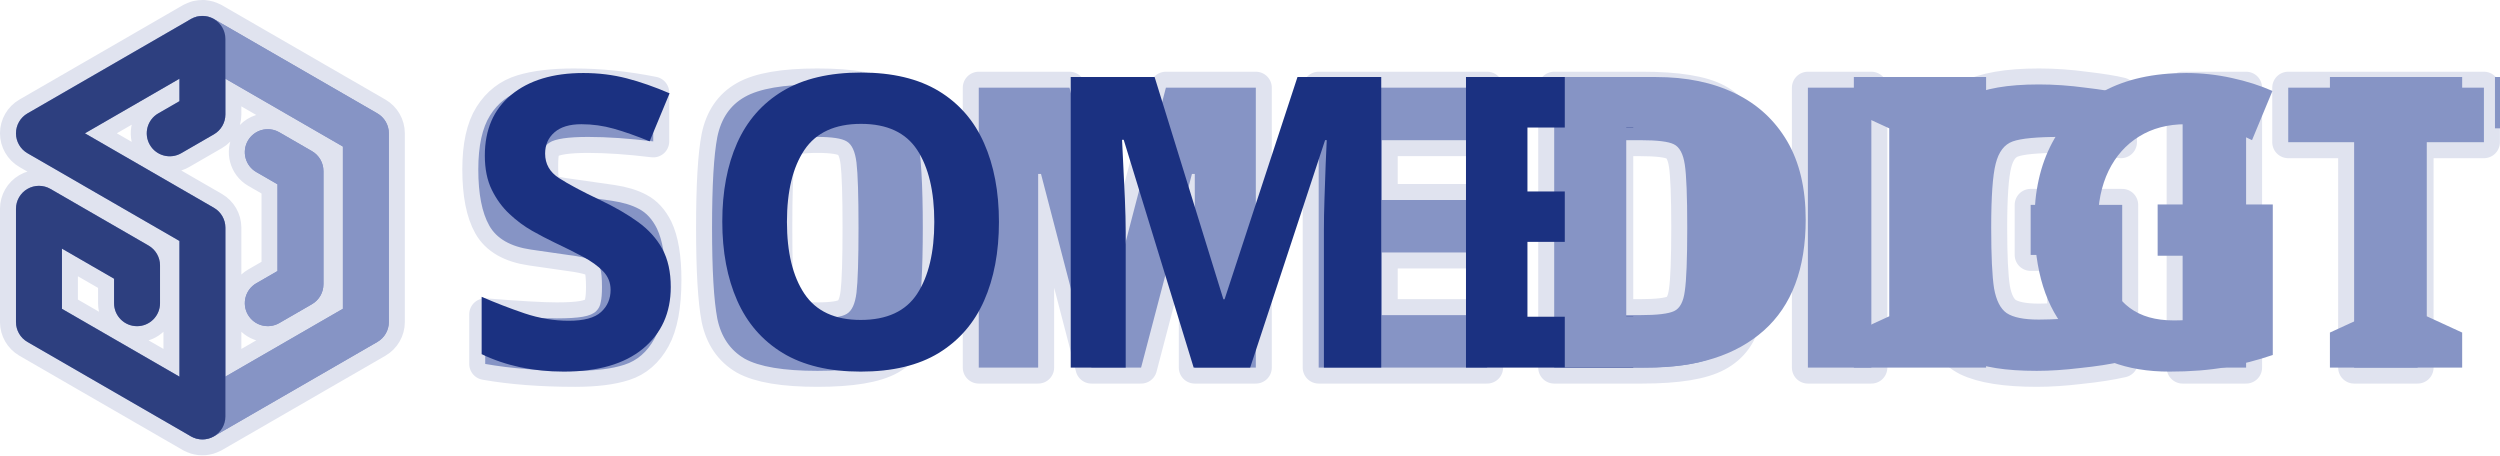
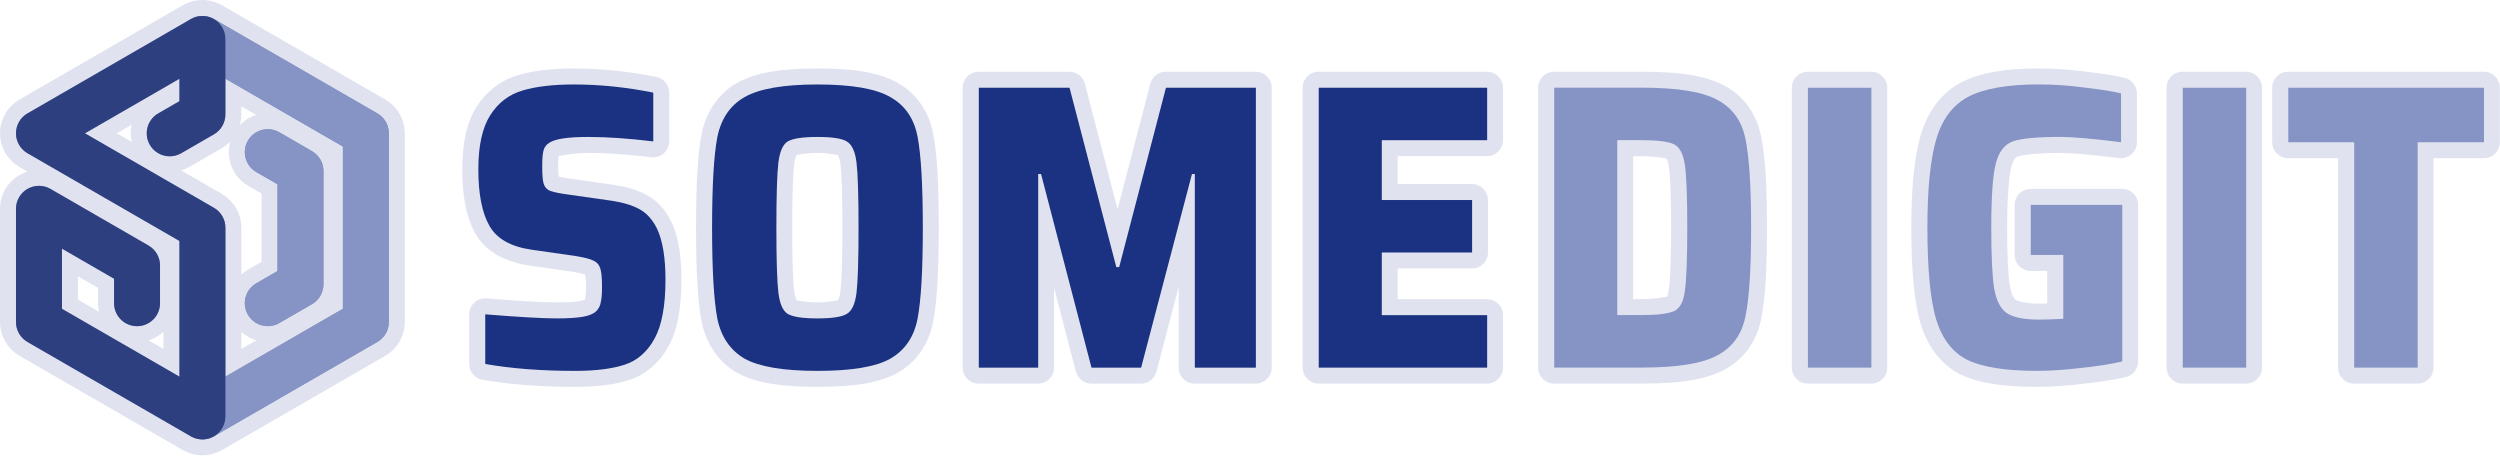
<svg xmlns="http://www.w3.org/2000/svg" width="300" height="54.639" version="1.1" viewBox="0 0 79.376 14.456">
  <g transform="matrix(.23973 0 0 .23973 -29.905 -40.119)">
-     <g transform="translate(-46.767 -74.777)" stroke-linecap="round" stroke-linejoin="round">
+     <g transform="translate(-46.767,-74.777)" stroke-linecap="round" stroke-linejoin="round">
      <path transform="matrix(.26458 0 0 .26458 112.58 160)" d="m324.6 318.39a11.501 11.501 0 0 0-0.654 0.031 11.5 11.5 0 0 0-1.086 0.051 11.501 11.501 0 0 0-1.103 0.182 11.5 11.5 0 0 0-0.678 0.111 11.5 11.5 0 0 0-0.396 0.148 11.501 11.501 0 0 0-1.047 0.396 11.5 11.5 0 0 0-0.986 0.449 11.501 11.501 0 0 0-0.346 0.158l-81.828 47.244a11.501 11.501 0 0 0 0 19.916l76.078 43.922v67.936l-58.826-33.963v-30.141l15.479 8.939 10.615 6.127v12.262a11.5 11.5 0 0 0 11.502 11.5 11.5 11.5 0 0 0 11.5-11.5v-18.898a11.501 11.501 0 0 0-5.75-9.959l-16.365-9.447-32.732-18.898a11.501 11.501 0 0 0-17.25 9.959v56.691a11.501 11.501 0 0 0 5.75 9.959l81.828 47.244a11.501 11.501 0 0 0 0.355 0.162 11.5 11.5 0 0 0 0.945 0.432 11.501 11.501 0 0 0 1.105 0.416 11.5 11.5 0 0 0 1.004 0.244 11.501 11.501 0 0 0 1.166 0.191 11.5 11.5 0 0 0 1.049 0.051 11.501 11.501 0 0 0 1.15-0.037 11.5 11.5 0 0 0 1.062-0.152 11.501 11.501 0 0 0 1.127-0.264 11.5 11.5 0 0 0 0.99-0.344 11.501 11.501 0 0 0 1.059-0.479 11.5 11.5 0 0 0 0.488-0.221l81.828-47.244a11.501 11.501 0 0 0 5.75-9.959v-94.486a11.501 11.501 0 0 0-5.75-9.959l-81.828-47.244a11.5 11.5 0 0 0-0.492-0.223 11.501 11.501 0 0 0-1.041-0.473 11.5 11.5 0 0 0-1.018-0.352 11.501 11.501 0 0 0-1.107-0.258 11.5 11.5 0 0 0-1.072-0.154 11.501 11.501 0 0 0-0.475-0.068zm-12.047 31.402v11.242l-10.615 6.127a11.5 11.5 0 0 0-4.207 15.709 11.5 11.5 0 0 0 15.707 4.207l16.367-9.449a11.501 11.501 0 0 0 5.75-9.957v-17.877l58.826 33.961v81.217l-58.826 33.961v-74.57a11.501 11.501 0 0 0-5.75-9.957l-64.578-37.285zm43.48 25.301a11.5 11.5 0 0 0-9.207 5.725 11.5 11.5 0 0 0 4.207 15.709l10.615 6.127v43.42l-10.615 6.127a11.5 11.5 0 0 0-4.207 15.709 11.5 11.5 0 0 0 15.709 4.207l16.365-9.449a11.501 11.501 0 0 0 5.75-9.957v-56.693a11.501 11.501 0 0 0-5.75-9.957l-16.365-9.449a11.5 11.5 0 0 0-6.502-1.518z" color="#000000" fill="#8694c5" stroke="#e0e3ef" stroke-width="16" style="paint-order:stroke fill markers" />
      <path d="m197.53 244.34a3.043 3.043 0 0 0-1.848 1.418 3.043 3.043 0 0 0 1.113 4.156l20.129 11.621v21.488l-20.129 11.621a3.043 3.043 0 0 0-1.113 4.156 3.043 3.043 0 0 0 4.156 1.113l21.65-12.5a3.043 3.043 0 0 0 1.522-2.635v-25a3.043 3.043 0 0 0-1.522-2.635l-21.65-12.5a3.043 3.043 0 0 0-2.309-0.305zm10.969 15.305a3.043 3.043 0 0 0-4.156 1.113 3.043 3.043 0 0 0 1.113 4.156l2.809 1.621v11.488l-2.809 1.621a3.043 3.043 0 0 0-1.113 4.156 3.043 3.043 0 0 0 4.156 1.113l4.33-2.5a3.043 3.043 0 0 0 1.522-2.635v-15a3.043 3.043 0 0 0-1.522-2.635z" color="#000000" fill="#8694c5" style="-inkscape-stroke:none;paint-order:stroke fill markers" />
      <path d="m196.8 244.65-21.65 12.5a3.043 3.043 0 0 0 0 5.269l20.129 11.621v17.975l-15.564-8.986v-7.975l4.096 2.365 2.809 1.621v3.244a3.043 3.043 0 0 0 3.043 3.043 3.043 3.043 0 0 0 3.043-3.043v-5a3.043 3.043 0 0 0-1.522-2.635l-12.99-7.5a3.043 3.043 0 0 0-4.564 2.635v15a3.043 3.043 0 0 0 1.522 2.635l21.65 12.5a3.043 3.043 0 0 0 4.564-2.635v-25a3.043 3.043 0 0 0-1.522-2.635l-17.086-9.865 12.521-7.231v2.975l-2.809 1.621a3.043 3.043 0 0 0-1.113 4.156 3.043 3.043 0 0 0 4.156 1.113l4.33-2.5a3.043 3.043 0 0 0 1.522-2.635v-10a3.043 3.043 0 0 0-4.564-2.635z" color="#000000" fill="#2d3f7f" style="-inkscape-stroke:none;paint-order:stroke fill markers" />
    </g>
-     <g>
-       <path transform="matrix(.26458 0 0 .26458 112.58 160)" d="m333.26 70.047c-10.454 0-19.077 1.018-25.865 3.055-6.788 2.037-12.151 6.176-16.088 12.422-3.937 6.245-5.906 15.274-5.906 27.086 0 12.219 1.832 21.589 5.498 28.105 3.666 6.517 10.658 10.522 20.977 12.016l22.605 3.258c4.073 0.679 6.926 1.426 8.555 2.24 1.765 0.815 2.918 2.171 3.461 4.072 0.543 1.765 0.814 4.819 0.814 9.164 0 3.258-0.202 5.77-0.609 7.535-0.272 1.765-1.018 3.259-2.24 4.481-1.358 1.358-3.598 2.308-6.721 2.852-3.123 0.543-7.469 0.814-13.035 0.814-7.06 0-19.006-0.677-35.842-2.035v24.846c13.034 2.308 28.037 3.461 45.008 3.461 10.183 0 18.395-1.018 24.641-3.055 6.381-2.037 11.405-6.38 15.07-13.033 3.666-6.653 5.5-16.496 5.5-29.529 0-11.133-1.426-19.688-4.277-25.662-2.308-4.616-5.295-7.873-8.961-9.773-3.53-1.901-8.011-3.26-13.441-4.074l-24.234-3.461c-3.53-0.543-6.042-1.155-7.535-1.834-1.358-0.815-2.241-2.037-2.648-3.666-0.407-1.629-0.609-4.412-0.609-8.35 0-3.53 0.202-6.109 0.609-7.738 0.407-1.765 1.427-3.124 3.057-4.074 2.851-1.901 9.299-2.85 19.346-2.85 9.504 0 20.365 0.747 32.584 2.24v-24.439c-13.577-2.715-26.813-4.072-39.711-4.072zm121.9 0c-16.971 0-29.124 2.104-36.455 6.312-7.196 4.073-11.744 10.727-13.645 19.959-1.765 9.097-2.648 24.234-2.648 45.414 0 21.18 0.883 36.387 2.648 45.619 1.901 9.097 6.449 15.748 13.645 19.957 7.332 4.073 19.484 6.109 36.455 6.109 17.107 0 29.257-2.036 36.453-6.109 7.332-4.209 11.88-10.861 13.645-19.957 1.765-9.097 2.648-24.303 2.648-45.619 0-21.316-0.883-36.523-2.648-45.619-1.765-9.097-6.313-15.681-13.645-19.754-7.196-4.209-19.346-6.312-36.453-6.312zm611.39 0c-15.613 0-27.358 2.036-35.232 6.109-7.739 4.073-13.101 11.133-16.088 21.18-2.987 10.047-4.481 24.846-4.481 44.396 0 20.501 1.426 35.708 4.277 45.619 2.987 9.911 8.213 16.767 15.68 20.568 7.603 3.666 19.213 5.498 34.826 5.498 6.653 0 13.916-0.475 21.791-1.426 8.01-0.815 15.003-1.9 20.977-3.258v-78.406h-45.822v25.049h16.291v31.975c-4.888 0.272-8.96 0.406-12.219 0.406-7.467 0-12.83-1.085-16.088-3.258-3.123-2.172-5.228-6.314-6.314-12.424-0.95-6.11-1.426-16.224-1.426-30.344 0-15.478 0.747-26.137 2.24-31.975 1.493-5.974 4.346-9.706 8.555-11.199 4.209-1.494 12.083-2.24 23.623-2.24 6.245 0 16.429 0.881 30.549 2.647v-24.438c-3.802-0.95-9.708-1.901-17.719-2.852-8.01-1.086-15.817-1.629-23.42-1.629zm-530.63 1.629v140.11h29.732v-96.939h1.426l25.254 96.939h24.846l25.455-96.939h1.426v96.939h30.549v-140.11h-45.008l-23.42 89.811h-1.426l-23.42-89.811zm170.16 0v140.11h84.312v-26.271h-52.746v-31.363h45.211v-26.27h-45.211v-29.938h52.746v-26.271zm117.89 0v140.11h43.99c17.65 0 30.208-2.036 37.676-6.109 7.603-4.073 12.286-10.59 14.051-19.551 1.901-8.961 2.852-23.76 2.852-44.396s-0.951-35.436-2.852-44.396c-1.765-8.961-6.448-15.478-14.051-19.551-7.467-4.073-20.026-6.109-37.676-6.109zm126.99 0v140.11h31.77v-140.11zm187.59 0v140.11h31.77v-140.11zm52.859 0v27.289h32.99v112.82h31.772v-112.82h33.195v-27.289zm-736.25 24.643c7.332 0 12.218 0.747 14.662 2.24 2.58 1.494 4.208 5.023 4.887 10.59 0.679 5.566 1.02 16.428 1.02 32.584 0 16.156-0.341 27.017-1.02 32.584-0.679 5.566-2.307 9.096-4.887 10.59-2.444 1.494-7.331 2.24-14.662 2.24s-12.288-0.747-14.867-2.24c-2.444-1.494-4.005-5.023-4.684-10.59-0.679-5.566-1.02-16.428-1.02-32.584 0-16.156 0.341-27.017 1.02-32.584 0.679-5.566 2.24-9.096 4.684-10.59 2.58-1.494 7.536-2.24 14.867-2.24zm400.38 1.629h11.607c8.418 0 13.986 0.679 16.701 2.037 2.851 1.358 4.683 4.751 5.498 10.182 0.815 5.295 1.223 15.817 1.223 31.566s-0.408 26.339-1.223 31.77c-0.679 5.295-2.444 8.621-5.295 9.979-2.851 1.358-8.487 2.037-16.904 2.037h-11.607z" fill="#8694c5" stop-color="#000000" stroke="#e0e3ef" stroke-linecap="round" stroke-linejoin="round" stroke-width="16" style="-inkscape-stroke:none;font-variant-caps:normal;font-variant-east-asian:normal;font-variant-ligatures:normal;font-variant-numeric:normal;font-variation-settings:normal;paint-order:stroke fill markers" />
-       <text x="186.049" y="216.036" fill="#1b3181" font-family="'Saira SemiCondensed'" font-size="53.883px" font-stretch="semi-condensed" font-weight="600" letter-spacing="1.539px" stroke-width=".308" style="font-variant-caps:normal;font-variant-east-asian:normal;font-variant-ligatures:normal;font-variant-numeric:normal;line-height:1.25" xml:space="preserve">
-         <tspan x="186.049" y="216.036" fill="#1b3181" font-family="'Saira SemiCondensed'" font-size="53.883px" font-stretch="semi-condensed" font-weight="bold" stroke-width=".308" style="font-variant-caps:normal;font-variant-east-asian:normal;font-variant-ligatures:normal;font-variant-numeric:normal">SOME</tspan>
-       </text>
-       <text x="327.145" y="216.036" fill="#8694c5" font-family="'Saira SemiCondensed'" font-size="53.883px" font-stretch="semi-condensed" font-weight="600" letter-spacing="1.539px" stroke-width=".308" style="font-variant-caps:normal;font-variant-east-asian:normal;font-variant-ligatures:normal;font-variant-numeric:normal;line-height:1.25" xml:space="preserve">
-         <tspan x="327.145" y="216.036" fill="#8694c5" font-family="'Saira SemiCondensed'" font-size="53.883px" font-stretch="semi-condensed" font-weight="bold" stroke-width=".308" style="font-variant-caps:normal;font-variant-east-asian:normal;font-variant-ligatures:normal;font-variant-numeric:normal">DIGIT</tspan>
-       </text>
+     <path transform="matrix(1.1037 0 0 1.1037 124.74 167.35)" d="m68.869 8.215c-2.631 0-4.865 0.248-6.752 0.814-2.046 0.614-3.769 1.953-4.928 3.791-1.235 1.958-1.711 4.471-1.711 7.516 0 3.121 0.434 5.669 1.565 7.678 1.225 2.178 3.593 3.428 6.426 3.838l5.383 0.777c0.809 0.136 1.264 0.291 1.367 0.326 0.016 0.104 0.1 0.612 0.1 1.49 0 0.702-0.056 1.205-0.096 1.375a1.918 1.918 0 0 0-0.027 0.141c-0.009 0.062 0.02-0.007 0.004 0.01 0.104-0.104-0.055 0.058-0.584 0.15-0.559 0.097-1.525 0.166-2.797 0.166-1.57 0-4.423-0.159-8.438-0.482a1.918 1.918 0 0 0-2.072 1.912v5.957a1.918 1.918 0 0 0 1.584 1.889c3.265 0.578 6.968 0.857 11.123 0.857 2.564 0 4.703-0.241 6.49-0.822l2e-3 -2e-3c2.004-0.64 3.642-2.09 4.707-4.023 1.134-2.058 1.557-4.7 1.557-8.004 0-2.833-0.33-5.128-1.213-6.979a1.918 1.918 0 0 0-0.016-0.031c-0.685-1.371-1.677-2.507-2.965-3.18-1.104-0.592-2.383-0.962-3.836-1.18a1.918 1.918 0 0 0-0.014-2e-3l-5.787-0.826c-0.524-0.081-0.679-0.14-0.891-0.199-0.025-0.207-0.072-0.524-0.072-1.225 0-0.692 0.055-1.095 0.08-1.246-0.076 0.082 1.304-0.352 3.519-0.352 2.178 0 4.708 0.171 7.578 0.521a1.918 1.918 0 0 0 2.15-1.902v-5.859a1.918 1.918 0 0 0-1.541-1.881c-3.369-0.674-6.67-1.012-9.896-1.012a1.918 1.918 0 0 0 0-0.002zm29.223 0c-4.224 0-7.378 0.441-9.69 1.766-2.2 1.247-3.659 3.44-4.199 6.064a1.918 1.918 0 0 0-0.006 0.021c-0.476 2.454-0.67 6.121-0.67 11.252 0 5.131 0.196 8.816 0.67 11.295a1.918 1.918 0 0 0 0.006 0.033c0.543 2.597 1.998 4.771 4.18 6.047a1.918 1.918 0 0 0 0.037 0.021c2.307 1.282 5.45 1.705 9.672 1.705 4.253 0 7.39-0.416 9.682-1.713a1.918 1.918 0 0 0 0.012-0.006c2.217-1.273 3.69-3.468 4.197-6.082 0.476-2.455 0.672-6.138 0.672-11.301 0-5.163-0.195-8.847-0.672-11.303-0.506-2.608-1.985-4.792-4.205-6.033-2.295-1.335-5.439-1.768-9.685-1.768zm146.56 0c-3.91 0-6.981 0.466-9.328 1.68a1.918 1.918 0 0 0-0.012 0.006c-2.34 1.232-3.976 3.454-4.801 6.229-0.813 2.734-1.154 6.405-1.154 11.189 0 5.003 0.319 8.751 1.1 11.465a1.918 1.918 0 0 0 8e-3 0.023c0.824 2.734 2.426 4.918 4.725 6.088a1.918 1.918 0 0 0 0.037 0.018c2.285 1.102 5.289 1.508 9.182 1.508 1.683 0 3.496-0.119 5.443-0.354 1.968-0.201 3.709-0.47 5.234-0.816a1.918 1.918 0 0 0 1.492-1.869v-18.797a1.918 1.918 0 0 0-1.918-1.918h-10.984a1.918 1.918 0 0 0-1.918 1.918v6.006a1.918 1.918 0 0 0 1.918 1.918h1.988v3.893c-0.316 0.008-0.751 0.033-1.012 0.033-1.585 0-2.538-0.306-2.772-0.453-0.146-0.108-0.498-0.552-0.707-1.709-0.192-1.248-0.316-3.628-0.316-6.953 0-3.649 0.221-6.184 0.479-7.189a1.918 1.918 0 0 0 2e-3 -0.012c0.264-1.057 0.513-1.229 0.83-1.342 0.488-0.173 2.338-0.426 5.021-0.426 1.317 0 3.736 0.2 7.086 0.619a1.918 1.918 0 0 0 2.156-1.902v-5.859a1.918 1.918 0 0 0-1.453-1.859c-1.066-0.267-2.514-0.494-4.455-0.725h-4e-3c-1.999-0.271-3.954-0.408-5.867-0.408zm-127.21 0.391a1.918 1.918 0 0 0-1.918 1.918v33.588a1.918 1.918 0 0 0 1.918 1.918h7.127a1.918 1.918 0 0 0 1.918-1.918v-9.582l2.623 10.066a1.918 1.918 0 0 0 1.855 1.434h5.955a1.918 1.918 0 0 0 1.855-1.432l2.672-10.172v9.685a1.918 1.918 0 0 0 1.918 1.918h7.322a1.918 1.918 0 0 0 1.918-1.918v-33.588a1.918 1.918 0 0 0-1.918-1.918h-10.789a1.918 1.918 0 0 0-1.855 1.434l-3.93 15.068-3.93-15.068a1.918 1.918 0 0 0-1.855-1.434zm40.791 0a1.918 1.918 0 0 0-1.918 1.918v33.588a1.918 1.918 0 0 0 1.918 1.918h20.213a1.918 1.918 0 0 0 1.918-1.918v-6.297a1.918 1.918 0 0 0-1.918-1.918h-10.727v-3.684h8.92a1.918 1.918 0 0 0 1.918-1.918v-6.297a1.918 1.918 0 0 0-1.918-1.918h-8.92v-3.342h10.727a1.918 1.918 0 0 0 1.918-1.918v-6.297a1.918 1.918 0 0 0-1.918-1.918zm28.262 0a1.918 1.918 0 0 0-1.918 1.918v33.588a1.918 1.918 0 0 0 1.918 1.918h10.545c4.375 0 7.598-0.417 9.945-1.695 2.278-1.223 3.819-3.394 4.334-5.994 0.515-2.44 0.723-6.027 0.723-11.021 0-4.994-0.208-8.583-0.723-11.023-0.515-2.6-2.056-4.771-4.334-5.994-2.347-1.278-5.57-1.695-9.945-1.695zm30.443 0a1.918 1.918 0 0 0-1.918 1.918v33.588a1.918 1.918 0 0 0 1.918 1.918h7.615a1.918 1.918 0 0 0 1.918-1.918v-33.588a1.918 1.918 0 0 0-1.918-1.918zm44.969 0a1.918 1.918 0 0 0-1.918 1.918v33.588a1.918 1.918 0 0 0 1.918 1.918h7.615a1.918 1.918 0 0 0 1.918-1.918v-33.588a1.918 1.918 0 0 0-1.918-1.918zm12.672 0a1.918 1.918 0 0 0-1.918 1.918v6.543a1.918 1.918 0 0 0 1.918 1.916h5.99v25.129a1.918 1.918 0 0 0 1.918 1.918h7.617a1.918 1.918 0 0 0 1.918-1.918v-25.129h6.039a1.918 1.918 0 0 0 1.918-1.916v-6.543a1.918 1.918 0 0 0-1.918-1.918zm-176.5 9.744c1.627 0 2.658 0.341 2.516 0.254a1.918 1.918 0 0 0 0.039 0.023c-0.213-0.123 0.099 0.046 0.229 1.111 0.136 1.113 0.23 3.734 0.23 7.58 0 3.846-0.095 6.465-0.23 7.578-0.098 0.799-0.297 1.095-0.301 1.141-2e-3 0.015 0.019 0.002 0.072-0.029a1.918 1.918 0 0 0-0.039 0.023c4e-3 -0.003-0.035 0.008-0.033 0.006 0.076-0.062-0.9 0.25-2.482 0.25-1.49 0-2.379-0.241-2.488-0.258-0.031-0.09-0.206-0.399-0.295-1.131-0.136-1.113-0.229-3.734-0.229-7.58 0-3.846 0.093-6.466 0.229-7.58 0.089-0.732 0.263-1.041 0.295-1.131 0.109-0.016 0.999-0.258 2.488-0.258zm97.9 0.391h0.863c1.915 0 3.205 0.314 3.147 0.285a1.918 1.918 0 0 0 0.033 0.016c-0.148-0.071 0.096-0.006 0.246 0.994a1.918 1.918 0 0 0 0 0.008c0.152 0.987 0.271 3.533 0.271 7.275 0 3.742-0.117 6.299-0.271 7.332a1.918 1.918 0 0 0-6e-3 0.041c-0.122 0.954-0.328 0.967-0.191 0.902-0.022 0.011-1.314 0.303-3.228 0.303h-0.863z" color="#000000" fill="#e0e3ef" stroke-linecap="round" stroke-linejoin="round" stroke-width=".24" style="-inkscape-stroke:none;paint-order:stroke fill markers" />
+     <g fill="#1b3181" stroke-width=".308">
+       <path d="m200.92 216.47q-6.735 0-11.908-0.916v-6.574q6.681 0.539 9.483 0.539 2.209 0 3.449-0.216t1.778-0.754q0.485-0.485 0.593-1.185 0.162-0.7 0.162-1.994 0-1.724-0.216-2.425-0.216-0.754-0.916-1.078-0.647-0.323-2.263-0.593l-5.981-0.862q-4.095-0.593-5.55-3.179t-1.455-7.436q0-4.688 1.563-7.166t4.257-3.287q2.694-0.808 6.843-0.808 5.119 0 10.507 1.078v6.466q-4.849-0.593-8.621-0.593-3.987 0-5.119 0.754-0.647 0.377-0.808 1.078-0.162 0.647-0.162 2.048 0 1.563 0.162 2.209 0.162 0.647 0.7 0.97 0.593 0.269 1.994 0.485l6.412 0.916q2.155 0.323 3.556 1.078 1.455 0.754 2.371 2.586 1.131 2.371 1.131 6.789 0 5.173-1.455 7.813-1.455 2.64-3.987 3.449-2.479 0.808-6.52 0.808z" />
+       <path d="m233.01 216.47q-6.735 0-9.645-1.617-2.856-1.67-3.61-5.28-0.7-3.664-0.7-12.07 0-8.406 0.7-12.016 0.754-3.664 3.61-5.28 2.91-1.67 9.645-1.67 6.789 0 9.645 1.67 2.91 1.617 3.61 5.227 0.7 3.61 0.7 12.07 0 8.46-0.7 12.07-0.7 3.61-3.61 5.28-2.856 1.617-9.645 1.617zm0-6.951q2.91 0 3.88-0.593 1.024-0.593 1.293-2.802 0.269-2.209 0.269-8.621 0-6.412-0.269-8.621-0.269-2.209-1.293-2.802-0.97-0.593-3.88-0.593t-3.933 0.593q-0.97 0.593-1.239 2.802-0.269 2.209-0.269 8.621 0 6.412 0.269 8.621 0.269 2.209 1.239 2.802 1.024 0.593 3.933 0.593z" />
+       <path d="m282.99 216.04v-25.648h-0.377l-6.735 25.648h-6.574l-6.681-25.648h-0.377v25.648h-7.867v-37.072h12.016l6.197 23.762h0.377l6.197-23.762h11.908v37.072z" />
+       <path d="m299.4 216.04v-37.072h22.308v6.951h-13.956v7.921h11.962v6.951h-11.962v8.298h13.956v6.951z" />
+     </g>
+     <g fill="#8694c5" stroke-width=".308">
+       <path d="m330.59 178.96h11.639q7.005 0 9.968 1.617 3.017 1.617 3.718 5.173 0.754 3.556 0.754 11.746 0 8.19-0.754 11.746-0.7 3.556-3.718 5.173-2.964 1.617-9.968 1.617h-11.639zm11.423 30.121q3.341 0 4.472-0.539 1.132-0.539 1.401-2.64 0.323-2.155 0.323-8.406 0-6.25-0.323-8.352-0.323-2.155-1.455-2.694-1.078-0.539-4.418-0.539h-3.071v23.17z" />
+       <path d="m364.19 216.04v-37.072h8.406v37.072z" />
+       <path d="m393.7 201.11v-6.628h12.124v20.745q-2.371 0.539-5.55 0.862-3.125 0.377-5.766 0.377-6.197 0-9.214-1.455-2.964-1.509-4.149-5.442-1.132-3.933-1.132-12.07 0-7.759 1.185-11.746t4.257-5.604q3.125-1.617 9.322-1.617 3.017 0 6.197 0.431 3.179 0.377 4.688 0.754v6.466q-5.604-0.7-8.082-0.7-4.58 0-6.25 0.593-1.67 0.593-2.263 2.964-0.593 2.317-0.593 8.46 0 5.604 0.377 8.029 0.431 2.425 1.67 3.287 1.293 0.862 4.257 0.862 1.293 0 3.233-0.108v-8.46z" />
+       <path d="m413.83 216.04v-37.072h8.406v37.072z" />
+       <path d="m436.54 216.04v-29.851h-8.729v-7.22h25.918v7.22h-8.783v29.851z" />
    </g>
  </g>
</svg>
